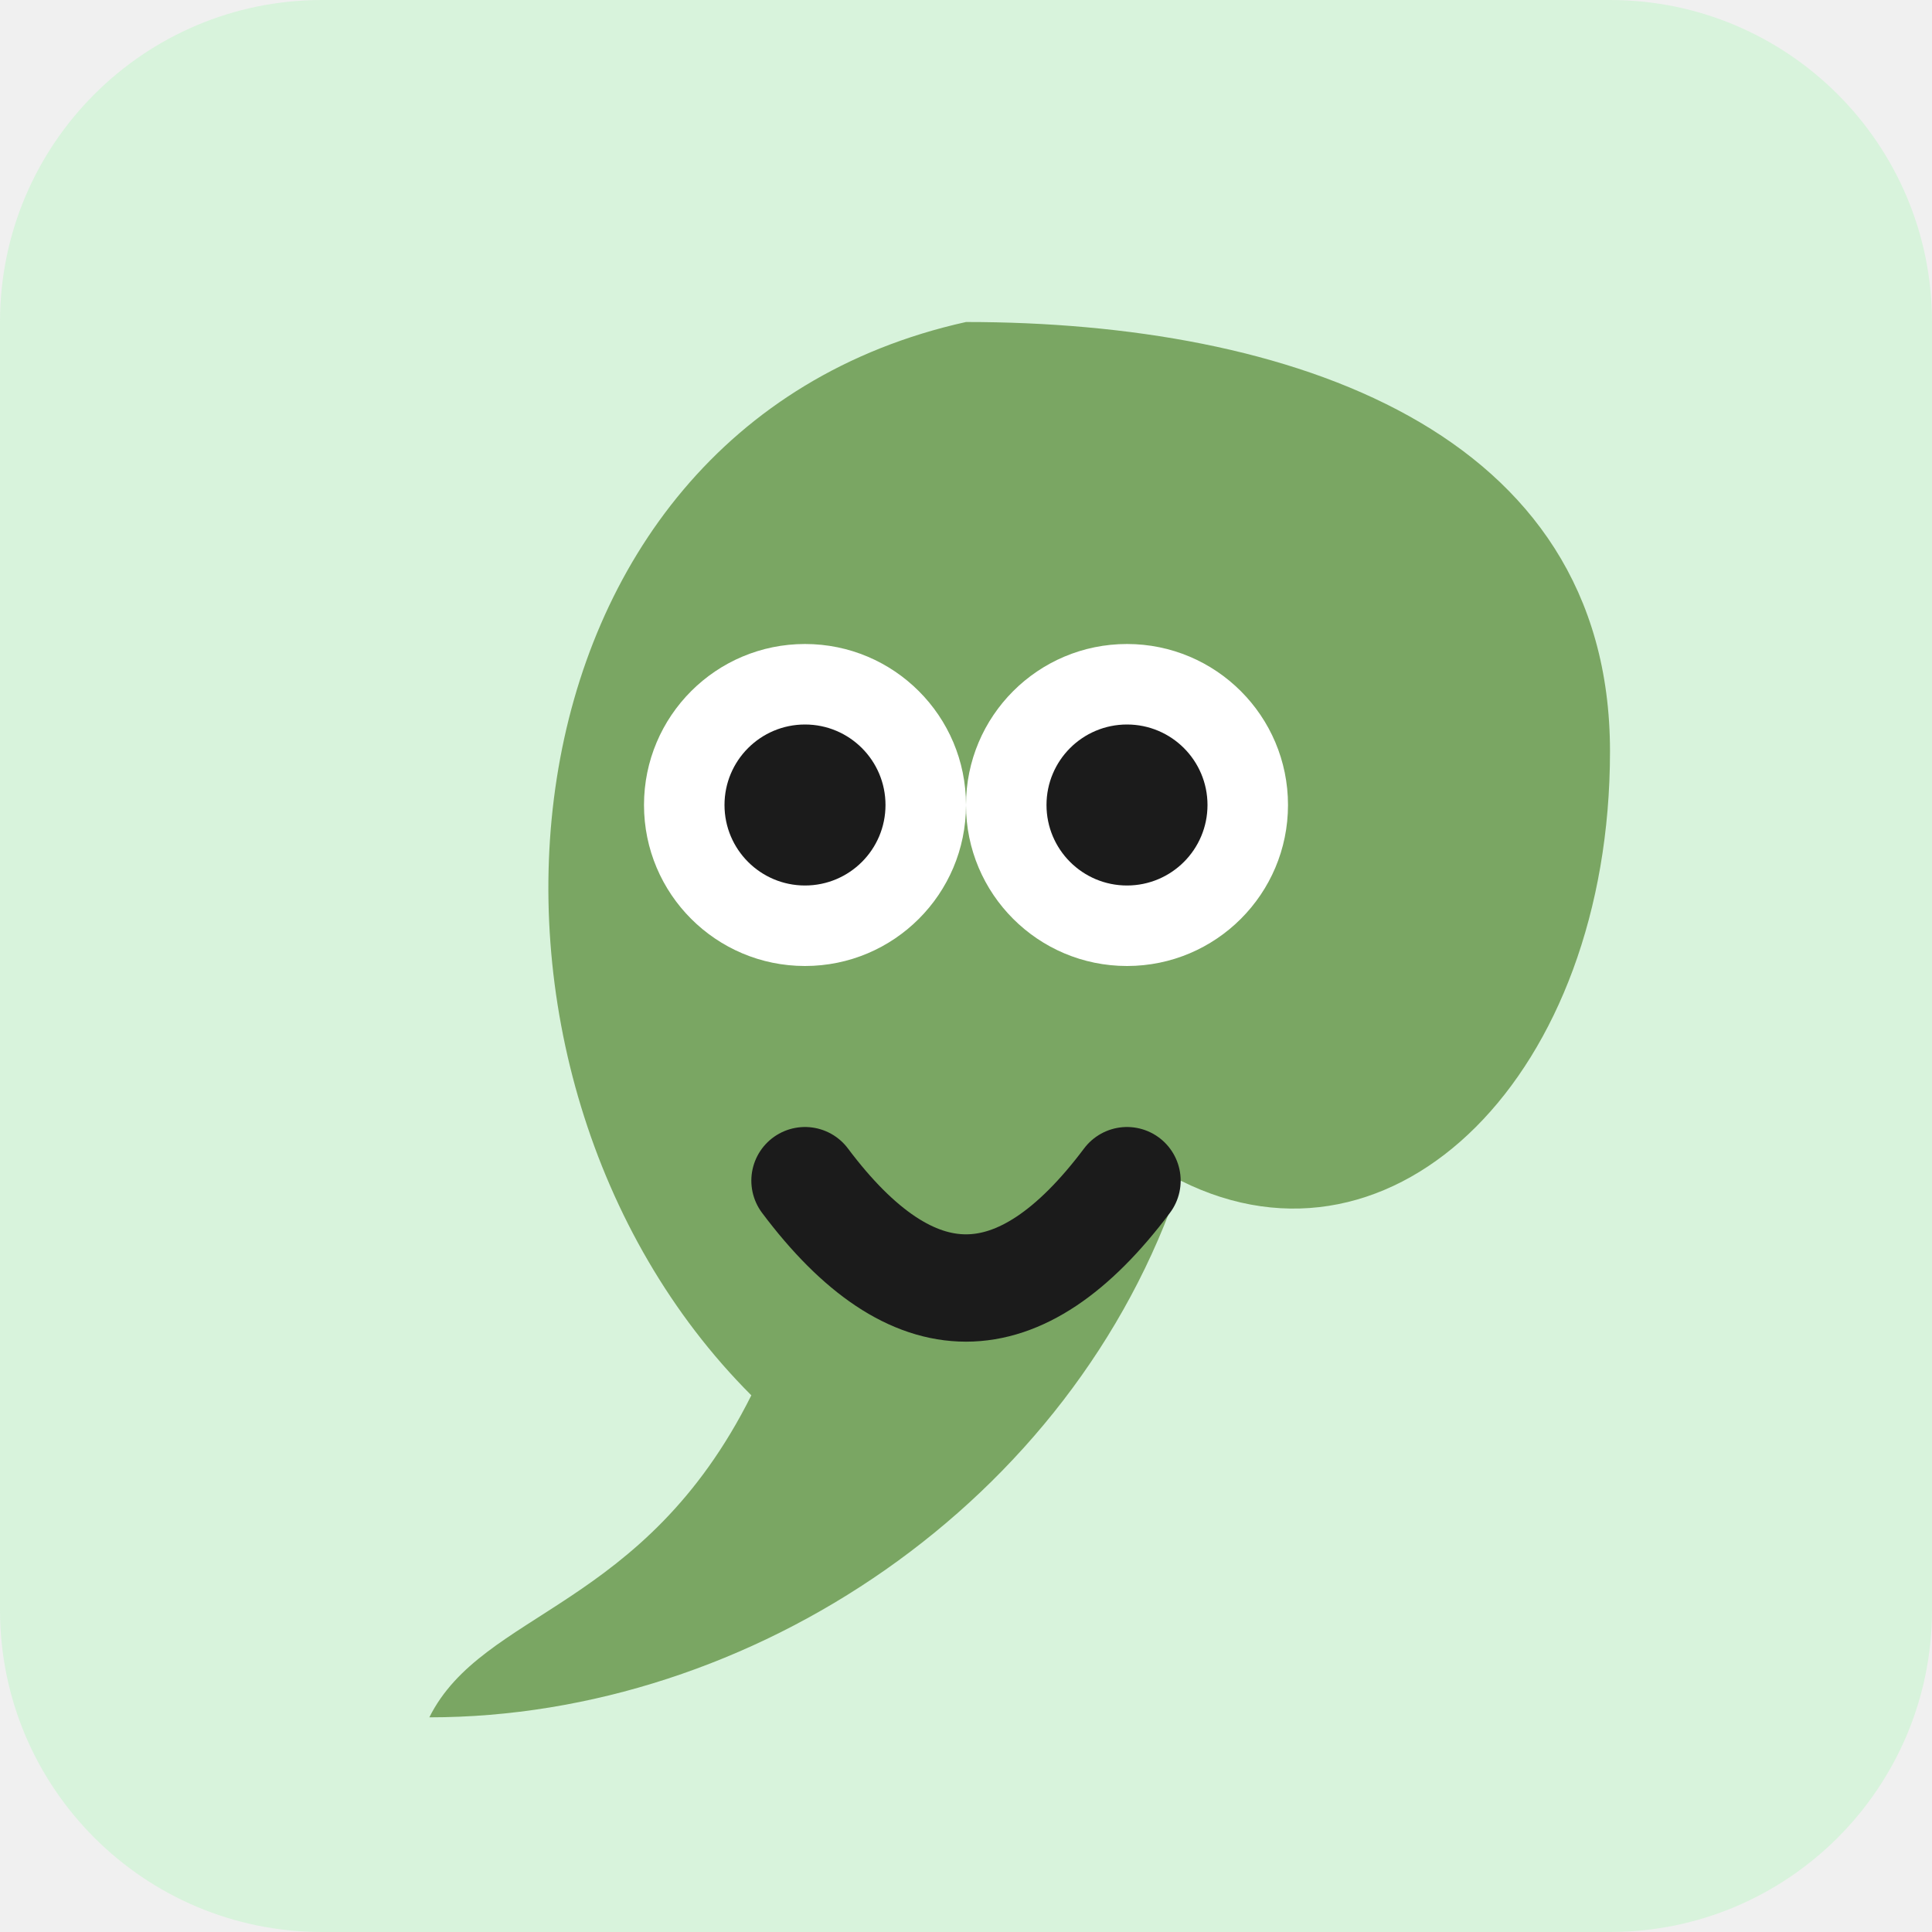
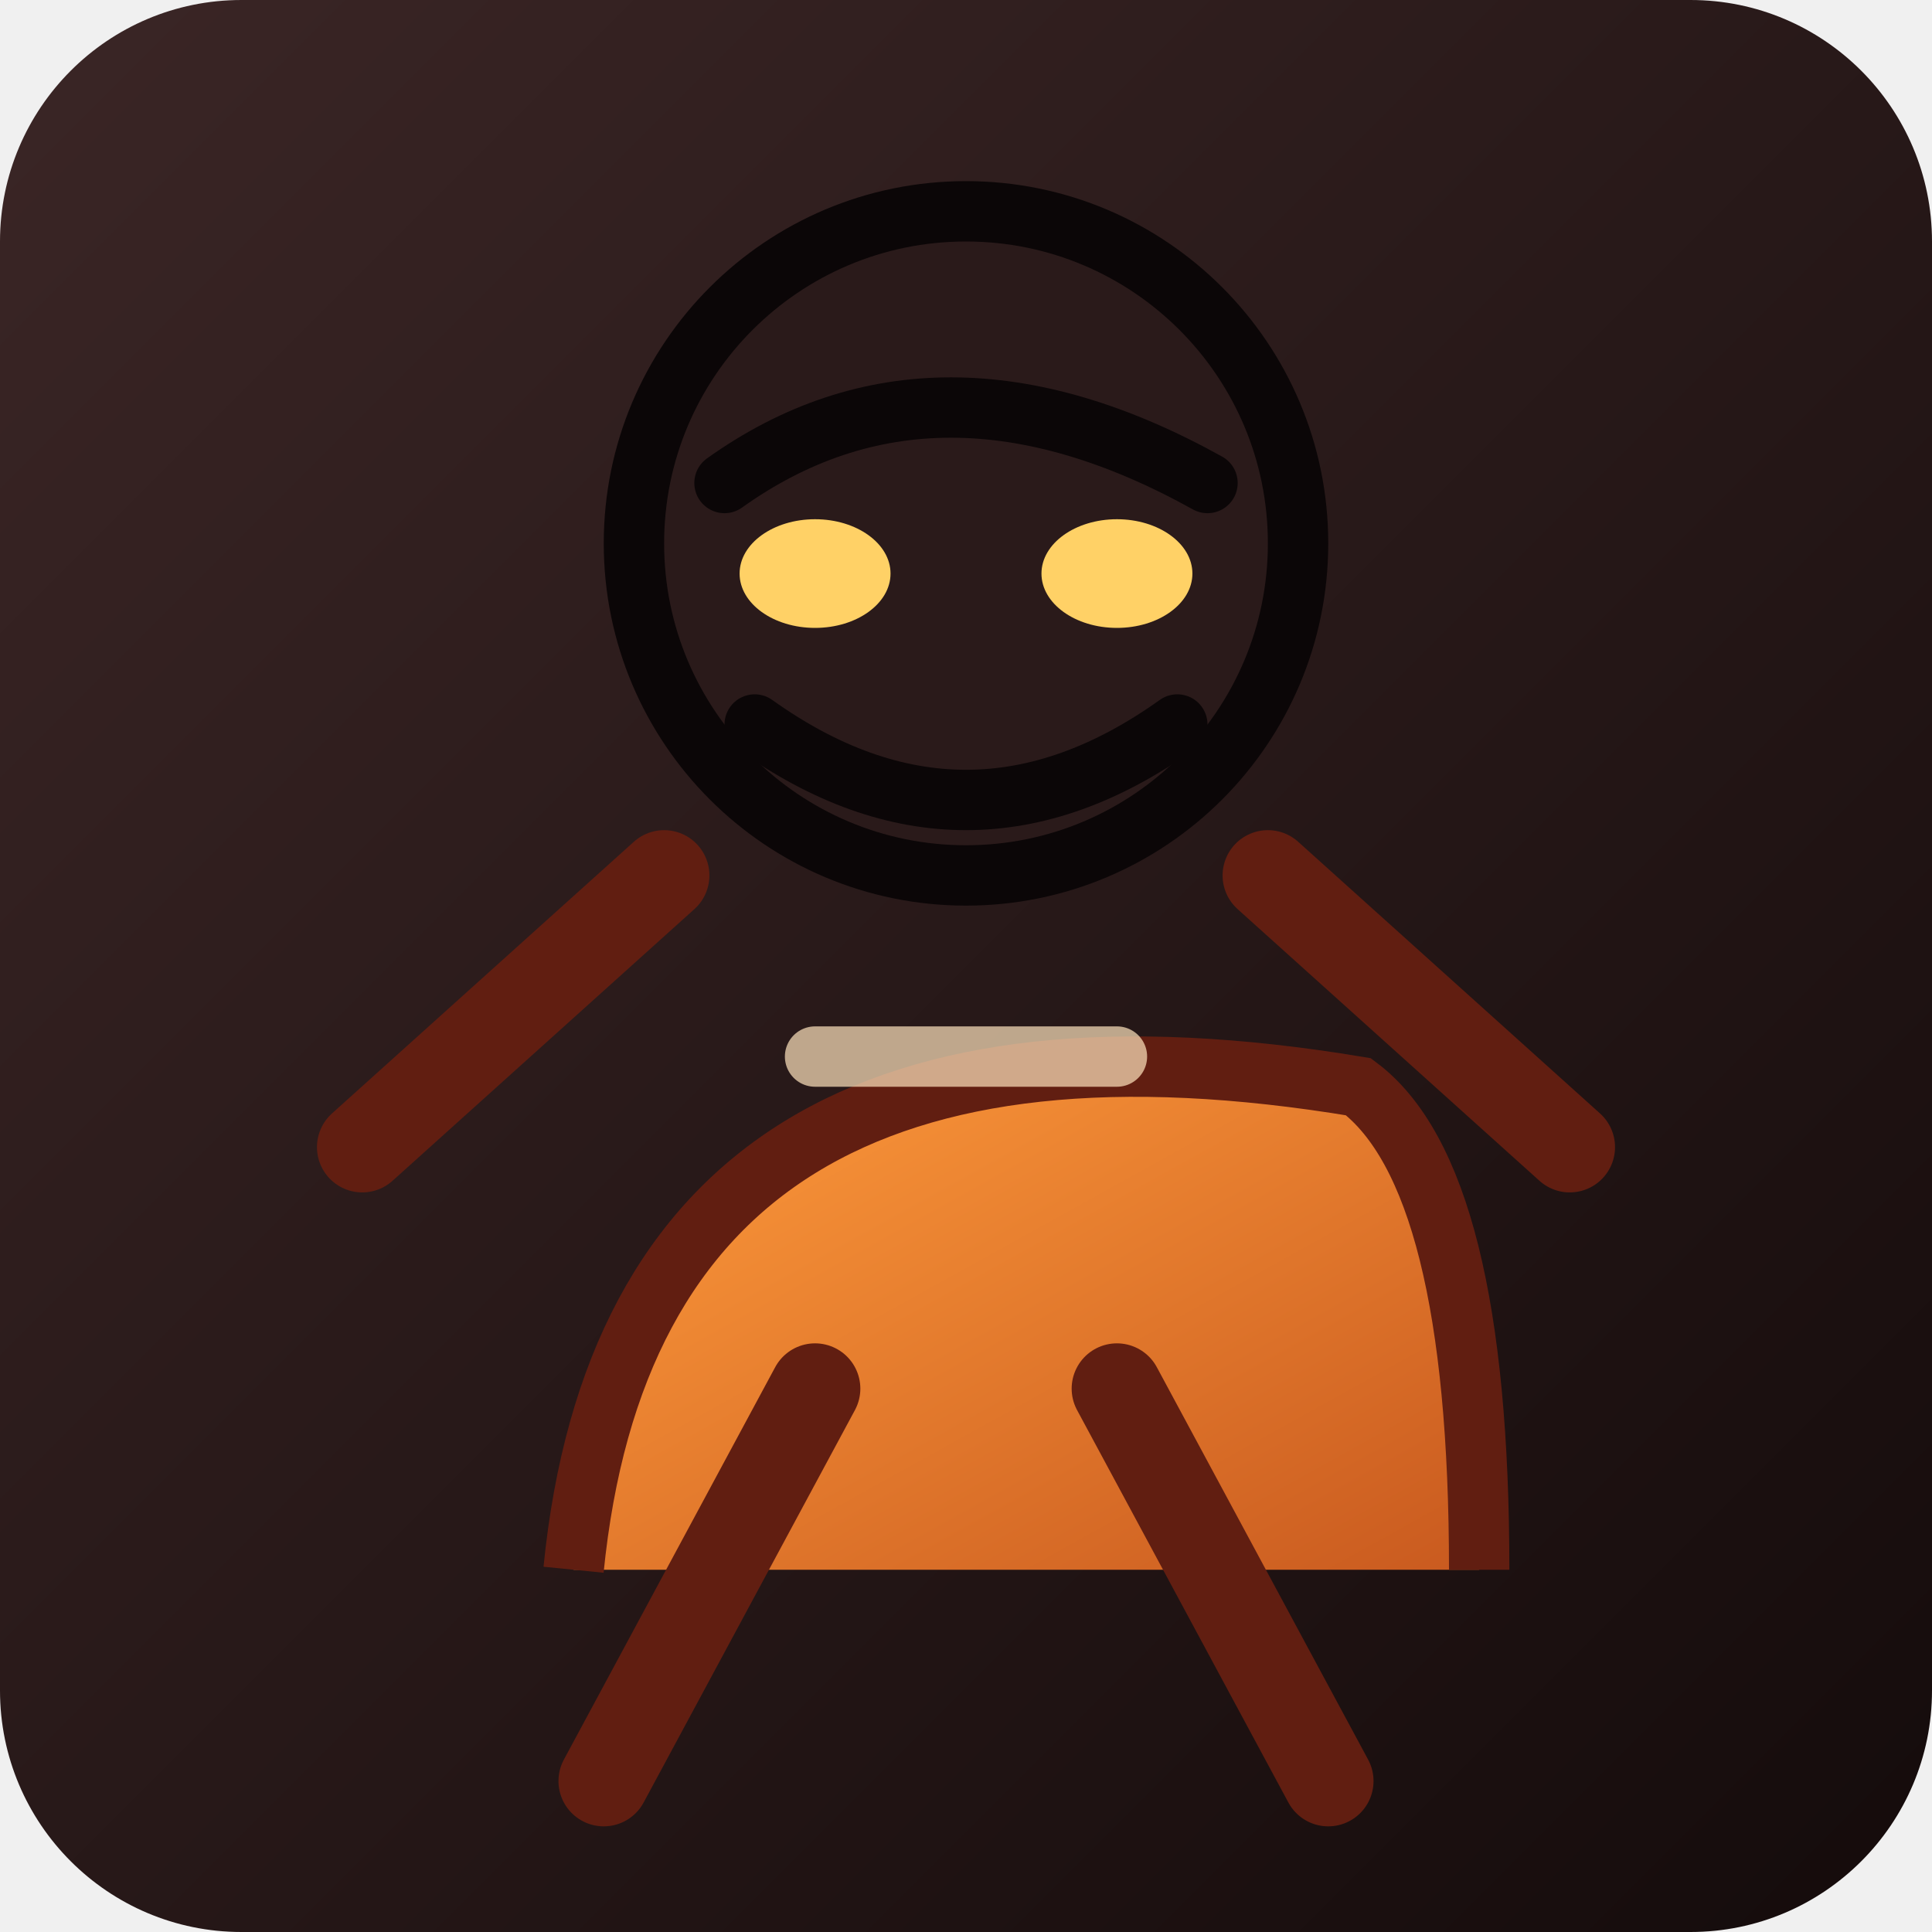
- <svg xmlns="http://www.w3.org/2000/svg" width="72" height="72" viewBox="0 0 72 72">
-   <rect width="72" height="72" rx="12" fill="#d8f3dc" />
-   <path d="M36 12 C18 16, 16 40, 28 52 C24 60, 18 60, 16 64 C28 64, 40 56, 44 44 C52 48, 60 40, 60 28 C60 16, 48 12, 36 12 Z" fill="#6a994e" opacity="0.85" />
-   <circle cx="30" cy="30" r="6" fill="#fff" />
-   <circle cx="42" cy="30" r="6" fill="#fff" />
-   <circle cx="30" cy="30" r="3" fill="#1b1b1b" />
-   <circle cx="42" cy="30" r="3" fill="#1b1b1b" />
-   <path d="M30 44 Q36 52 42 44" stroke="#1b1b1b" stroke-width="4" fill="none" stroke-linecap="round" />
+ <svg xmlns="http://www.w3.org/2000/svg" viewBox="0 0 64 64">
+   <defs>
+     <linearGradient id="bgE1" x1="0" y1="0" x2="1" y2="1">
+       <stop offset="0" stop-color="#3b2626" />
+       <stop offset="1" stop-color="#140b0b" />
+     </linearGradient>
+     <linearGradient id="armor1" x1="0" y1="0" x2="1" y2="1">
+       <stop offset="0" stop-color="#ff9c3c" />
+       <stop offset="1" stop-color="#c95a1f" />
+     </linearGradient>
+   </defs>
+   <rect width="64" height="64" fill="url(#bgE1)" rx="8" />
+   <circle cx="32" cy="18" r="11" fill="#2a1a1a" stroke="#0b0607" stroke-width="2" />
+   <path d="M24 16q7-5 16 0" fill="none" stroke="#0b0607" stroke-width="2" stroke-linecap="round" />
+   <ellipse cx="27" cy="19" rx="2.5" ry="1.8" fill="#ffd166" />
+   <ellipse cx="37" cy="19" rx="2.5" ry="1.8" fill="#ffd166" />
+   <path d="M25 24q7 5 14 0" fill="none" stroke="#0b0607" stroke-width="2" stroke-linecap="round" />
+   <path d="M19 52q2-20 26-16 4 3 4 16" fill="url(#armor1)" stroke="#611e11" stroke-width="2" />
+   <path d="M22 29l-10 9" stroke="#611e11" stroke-width="3" stroke-linecap="round" />
+   <path d="M42 29l10 9" stroke="#611e11" stroke-width="3" stroke-linecap="round" />
+   <path d="M27 46l-7 13" stroke="#611e11" stroke-width="3" stroke-linecap="round" />
+   <path d="M37 46l7 13" stroke="#611e11" stroke-width="3" stroke-linecap="round" />
+   <path d="M27 35h10" stroke="#ffe4be" stroke-width="2" stroke-linecap="round" opacity="0.7" />
</svg>
